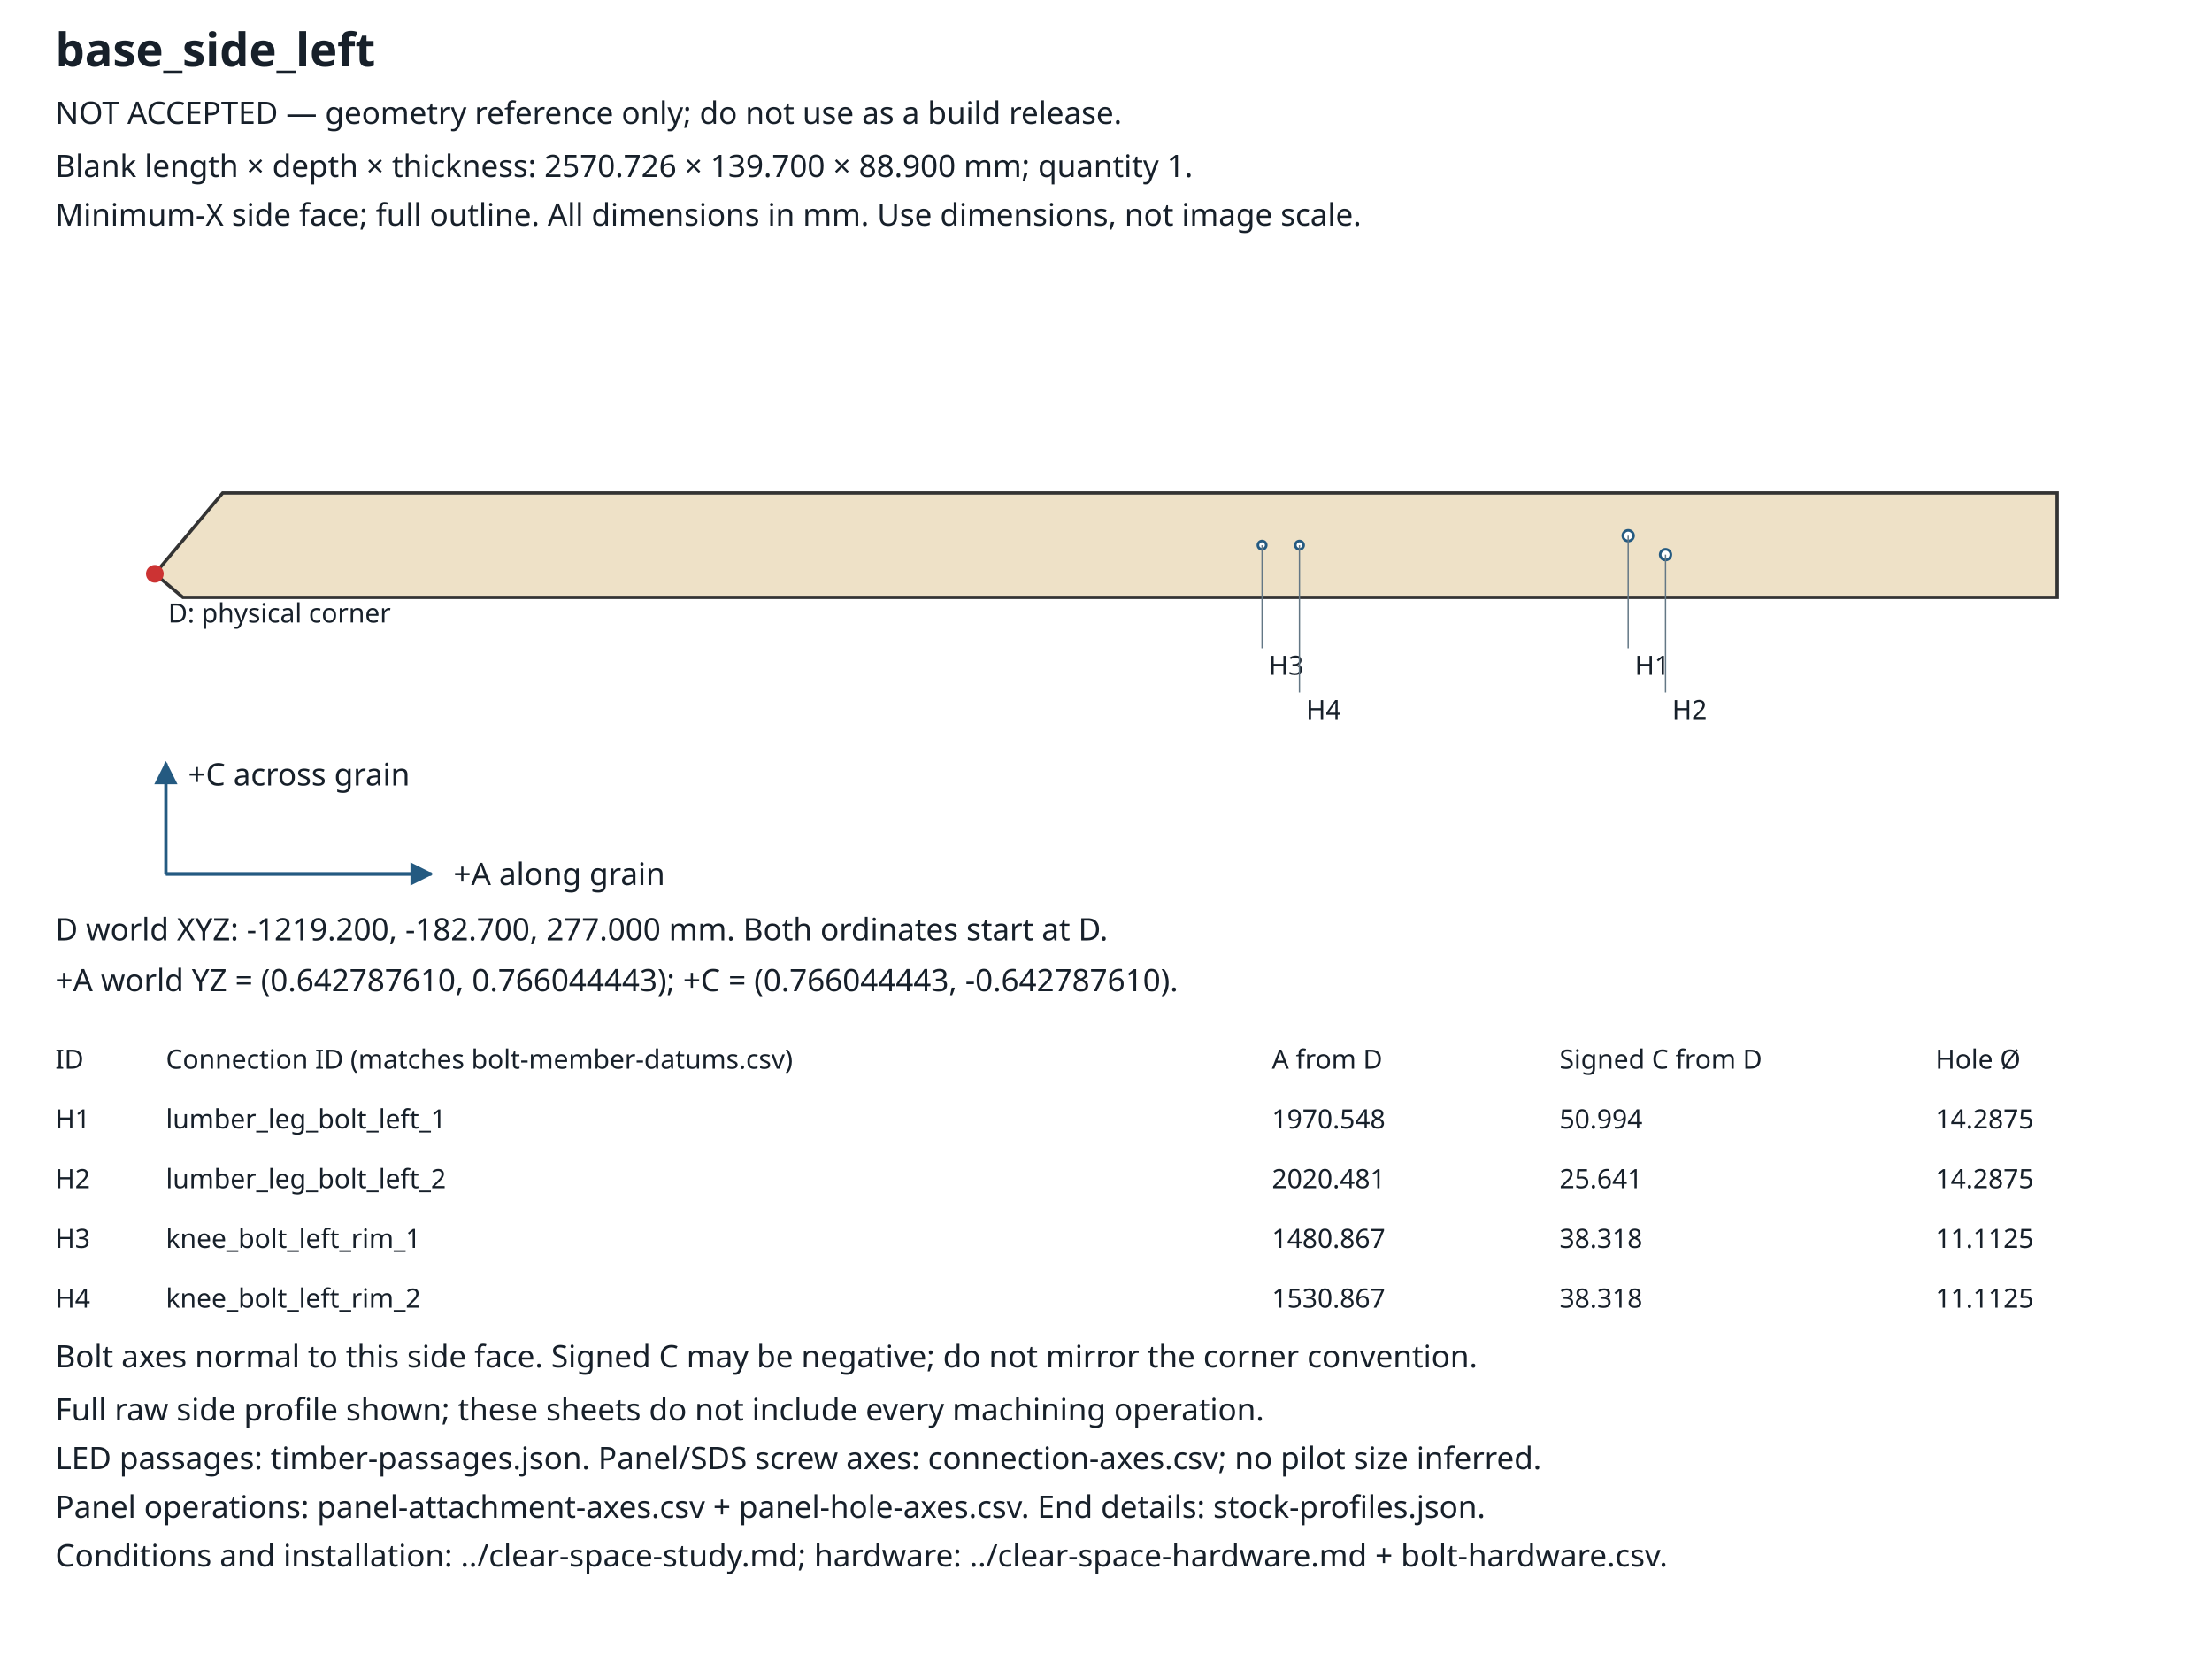
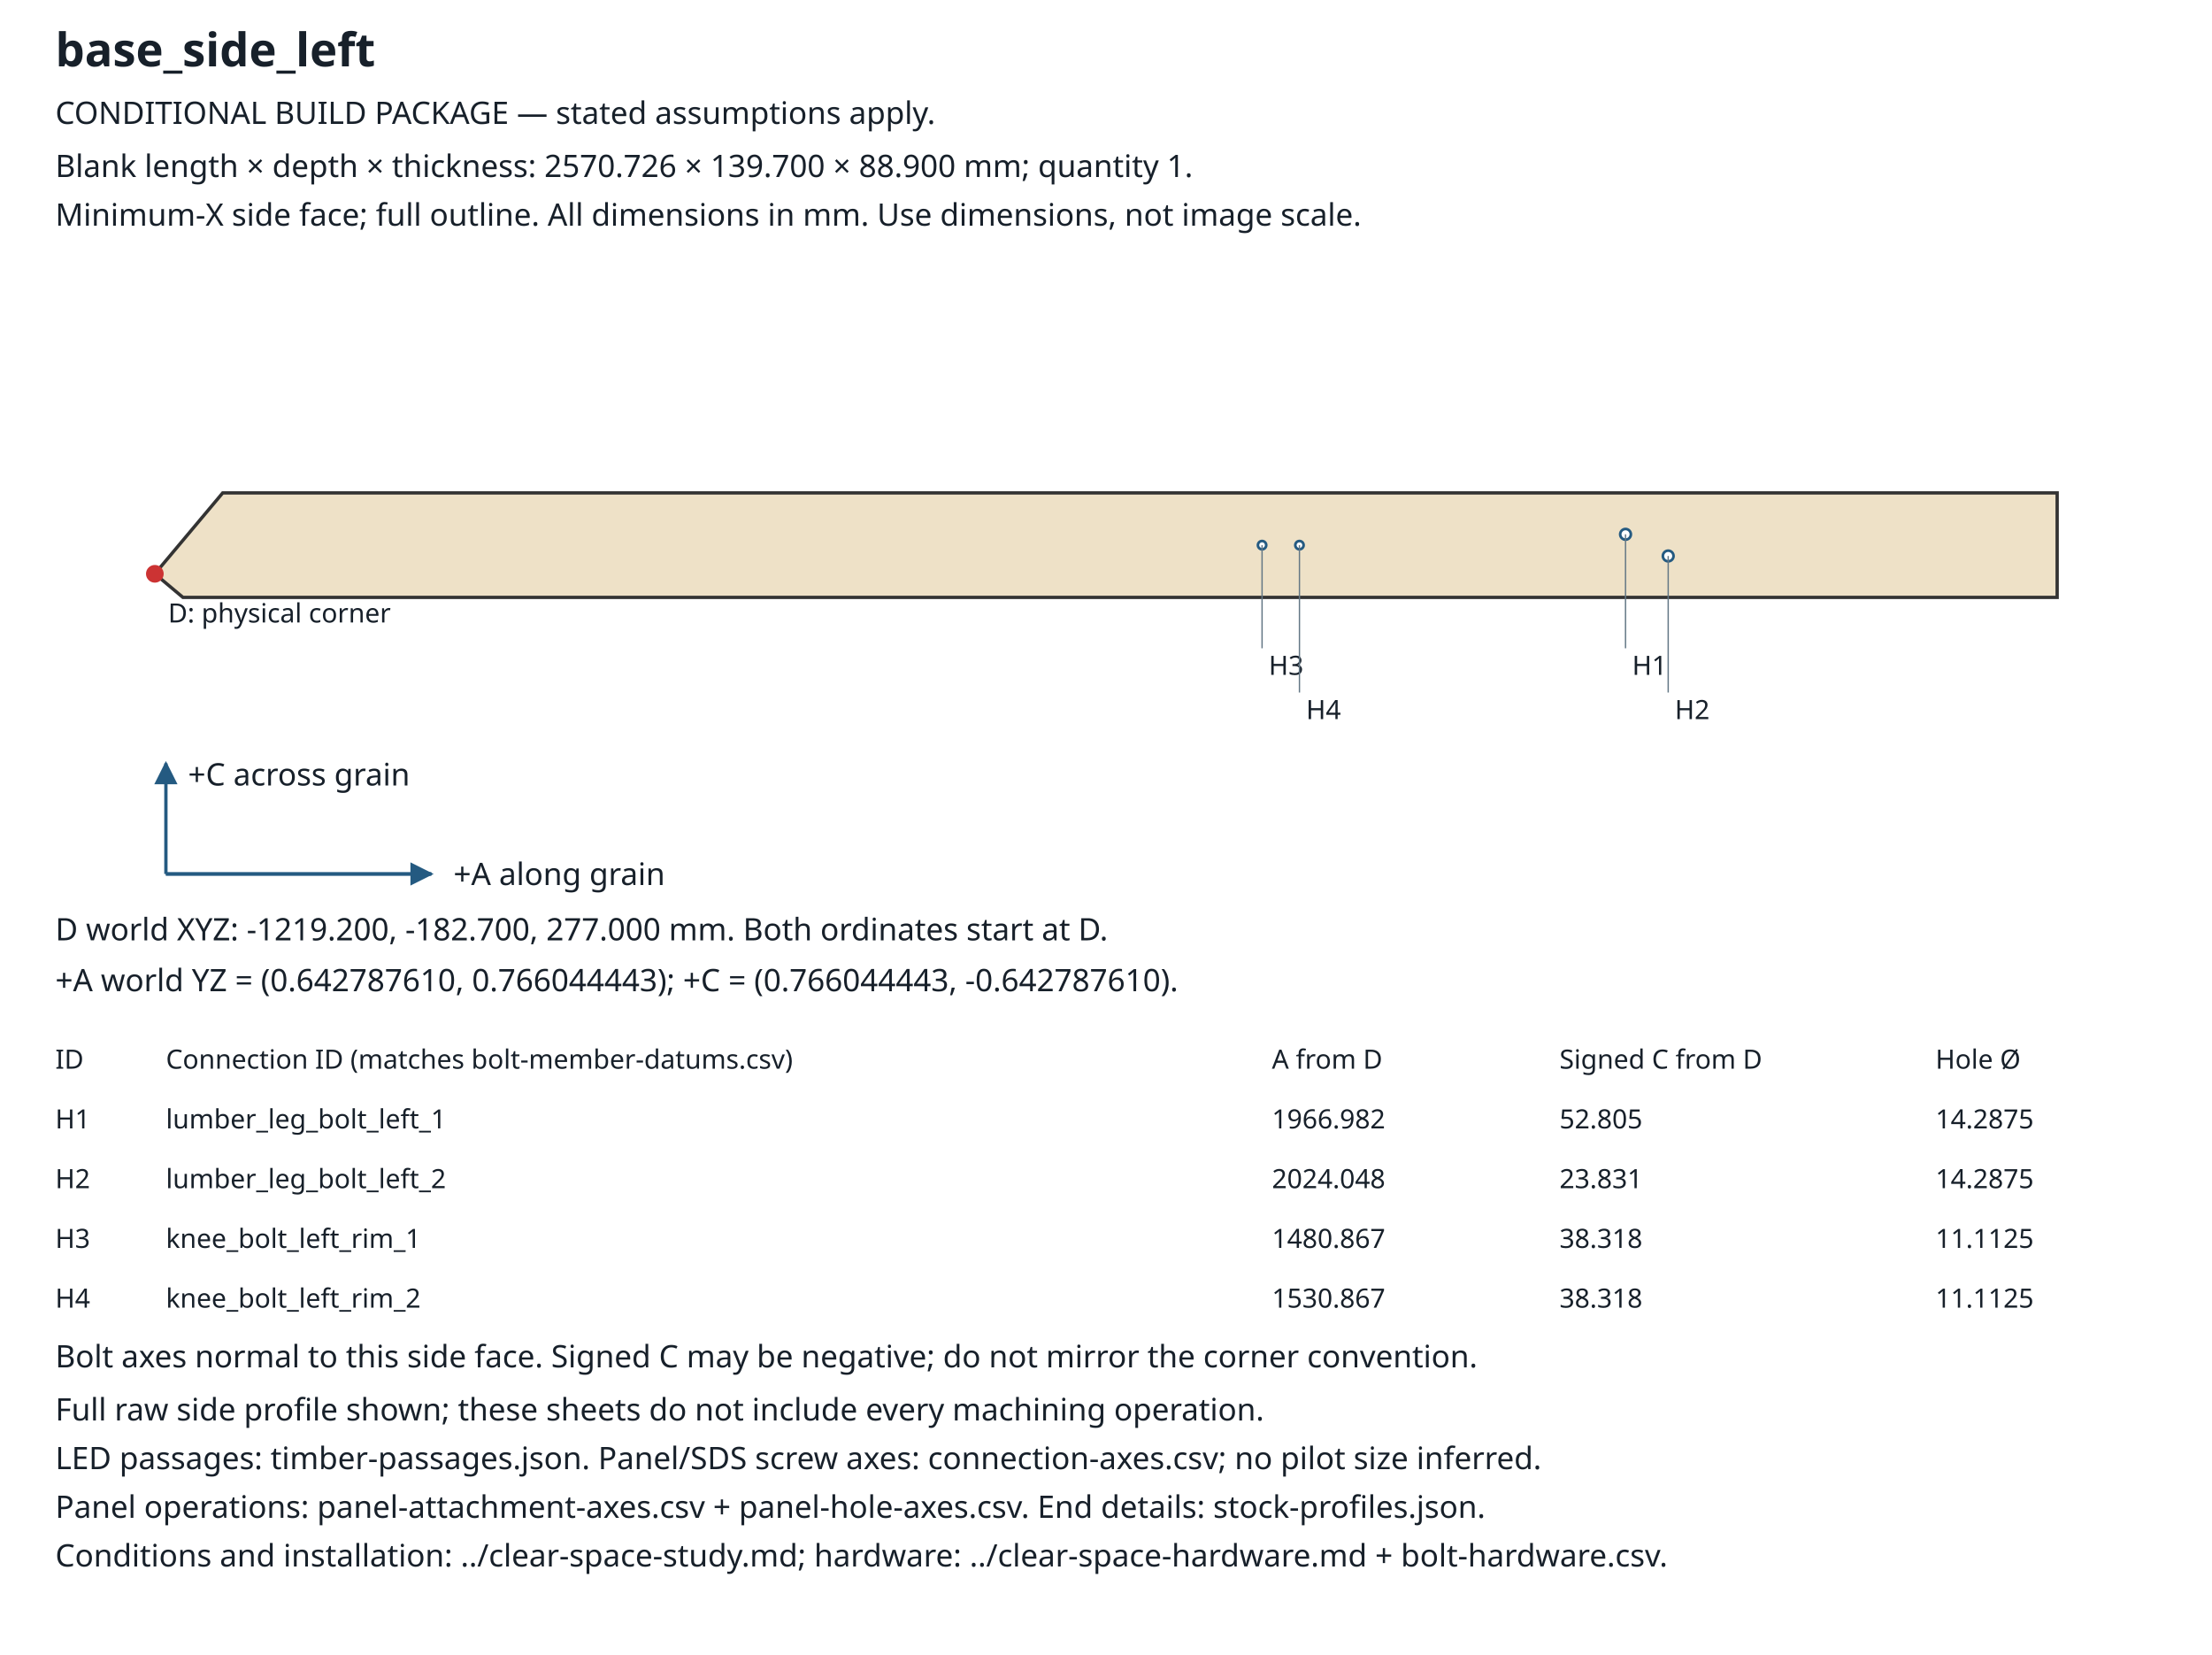
<svg xmlns="http://www.w3.org/2000/svg" width="1000" height="748" viewBox="0 0 1000 748">
  <rect width="100%" height="100%" fill="white" />
  <style>text{font-family:sans-serif;fill:#17202a;font-size:14px}.small{font-size:12px}.title{font-size:21px;font-weight:bold}</style>
  <defs>
    <marker id="arrow" viewBox="0 0 10 10" refX="9" refY="5" markerWidth="7" markerHeight="7" orient="auto-start-reverse">
      <path d="M0 0L10 5L0 10z" fill="#245a81" />
    </marker>
  </defs>
  <text x="25" y="30" class="title">base_side_left</text>
-   <text x="25" y="56" class="">NOT ACCEPTED — geometry reference only; do not use as a build release.</text>
+   <text x="25" y="56" class="">CONDITIONAL BUILD PACKAGE — stated assumptions apply.</text>
  <text x="25" y="80" class="">Blank length × depth × thickness: 2570.726 × 139.700 × 88.900 mm; quantity 1.</text>
  <text x="25" y="102" class="">Minimum-X side face; full outline. All dimensions in mm. Use dimensions, not image scale.</text>
  <polygon points="70.000,259.342 82.702,270.000 930.000,270.000 930.000,222.779 100.679,222.779" fill="#eee1c7" stroke="#333" stroke-width="1.5" />
  <circle cx="70.0" cy="259.342" r="4" fill="#c33" />
  <text x="76.0" y="281.342" class="small">D: physical corner</text>
-   <circle cx="736.075" cy="242.105" r="2.415" fill="white" stroke="#245a81" stroke-width="1.2" />
-   <line x1="736.075" y1="242.105" x2="736.075" y2="293" stroke="#637785" stroke-width=".6" />
-   <text x="739.075" y="305" class="small">H1</text>
-   <circle cx="752.953" cy="250.674" r="2.415" fill="white" stroke="#245a81" stroke-width="1.2" />
-   <line x1="752.953" y1="250.674" x2="752.953" y2="313" stroke="#637785" stroke-width=".6" />
-   <text x="755.953" y="325" class="small">H2</text>
+   <circle cx="734.869" cy="241.493" r="2.415" fill="white" stroke="#245a81" stroke-width="1.2" />
+   <line x1="734.869" y1="241.493" x2="734.869" y2="293" stroke="#637785" stroke-width=".6" />
+   <text x="737.869" y="305" class="small">H1</text>
+   <circle cx="754.158" cy="251.286" r="2.415" fill="white" stroke="#245a81" stroke-width="1.2" />
+   <line x1="754.158" y1="251.286" x2="754.158" y2="313" stroke="#637785" stroke-width=".6" />
+   <text x="757.158" y="325" class="small">H2</text>
  <circle cx="570.555" cy="246.39" r="1.878" fill="white" stroke="#245a81" stroke-width="1.2" />
  <line x1="570.555" y1="246.39" x2="570.555" y2="293" stroke="#637785" stroke-width=".6" />
  <text x="573.555" y="305" class="small">H3</text>
  <circle cx="587.456" cy="246.39" r="1.878" fill="white" stroke="#245a81" stroke-width="1.2" />
  <line x1="587.456" y1="246.39" x2="587.456" y2="313" stroke="#637785" stroke-width=".6" />
  <text x="590.456" y="325" class="small">H4</text>
  <path d="M75 395H195M75 395V345" fill="none" stroke="#245a81" stroke-width="1.5" marker-end="url(#arrow)" />
  <path d="M75 395H195" fill="none" stroke="#245a81" stroke-width="1.5" marker-end="url(#arrow)" />
  <text x="205" y="400" class="">+A along grain</text>
  <text x="85" y="355" class="">+C across grain</text>
  <text x="25" y="425" class="">D world XYZ: -1219.200, -182.700, 277.000 mm. Both ordinates start at D.</text>
  <text x="25" y="448" class="">+A world YZ = (0.642787610, 0.766044443); +C = (0.766044443, -0.642787610).</text>
  <text x="25" y="483" class="small">ID</text>
  <text x="75" y="483" class="small">Connection ID (matches bolt-member-datums.csv)</text>
  <text x="575" y="483" class="small">A from D</text>
  <text x="705" y="483" class="small">Signed C from D</text>
  <text x="875" y="483" class="small">Hole Ø</text>
  <text x="25" y="510" class="small">H1</text>
  <text x="75" y="510" class="small">lumber_leg_bolt_left_1</text>
-   <text x="575" y="510" class="small">1970.548</text>
-   <text x="705" y="510" class="small">50.994</text>
+   <text x="575" y="510" class="small">1966.982</text>
+   <text x="705" y="510" class="small">52.805</text>
  <text x="875" y="510" class="small">14.2875</text>
  <text x="25" y="537" class="small">H2</text>
  <text x="75" y="537" class="small">lumber_leg_bolt_left_2</text>
-   <text x="575" y="537" class="small">2020.481</text>
-   <text x="705" y="537" class="small">25.641</text>
+   <text x="575" y="537" class="small">2024.048</text>
+   <text x="705" y="537" class="small">23.831</text>
  <text x="875" y="537" class="small">14.2875</text>
  <text x="25" y="564" class="small">H3</text>
  <text x="75" y="564" class="small">knee_bolt_left_rim_1</text>
  <text x="575" y="564" class="small">1480.867</text>
  <text x="705" y="564" class="small">38.318</text>
  <text x="875" y="564" class="small">11.1125</text>
  <text x="25" y="591" class="small">H4</text>
  <text x="75" y="591" class="small">knee_bolt_left_rim_2</text>
  <text x="575" y="591" class="small">1530.867</text>
  <text x="705" y="591" class="small">38.318</text>
  <text x="875" y="591" class="small">11.1125</text>
  <text x="25" y="618" class="">Bolt axes normal to this side face. Signed C may be negative; do not mirror the corner convention.</text>
  <text x="25" y="642" class="">Full raw side profile shown; these sheets do not include every machining operation.</text>
  <text x="25" y="664" class="">LED passages: timber-passages.json. Panel/SDS screw axes: connection-axes.csv; no pilot size inferred.</text>
  <text x="25" y="686" class="">Panel operations: panel-attachment-axes.csv + panel-hole-axes.csv. End details: stock-profiles.json.</text>
  <text x="25" y="708" class="">Conditions and installation: ../clear-space-study.md; hardware: ../clear-space-hardware.md + bolt-hardware.csv.</text>
</svg>
